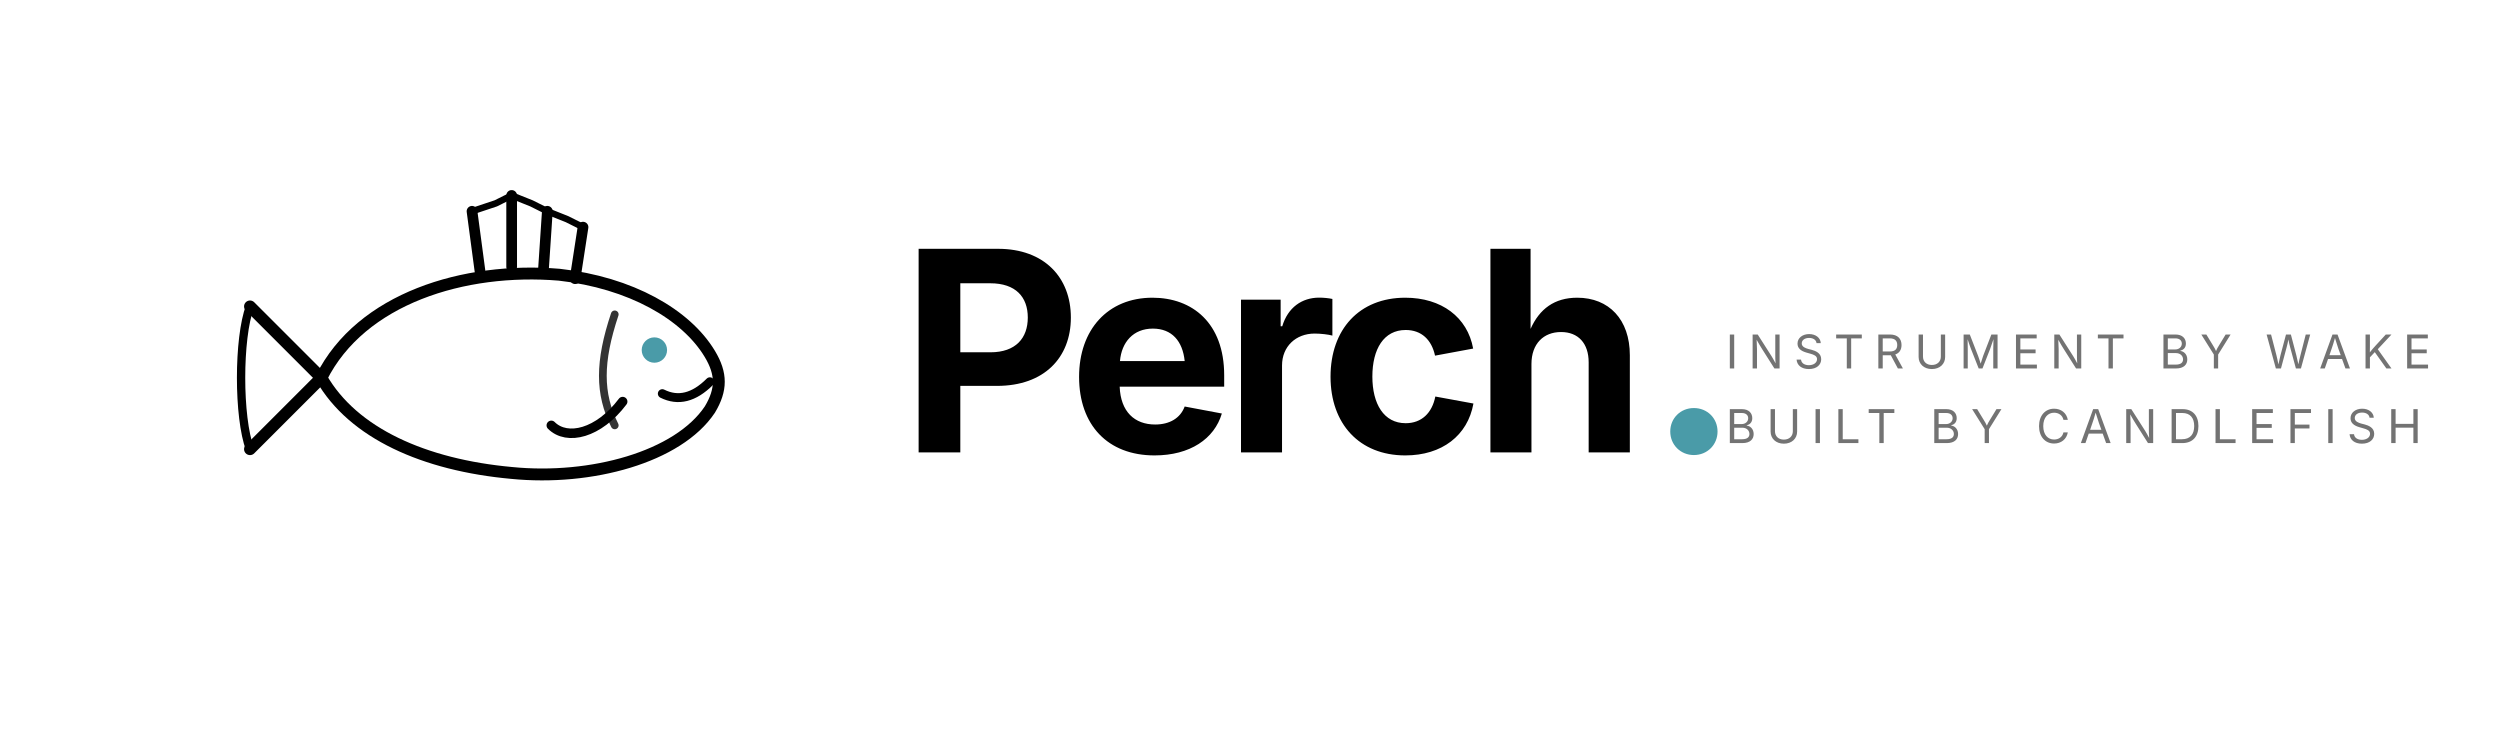
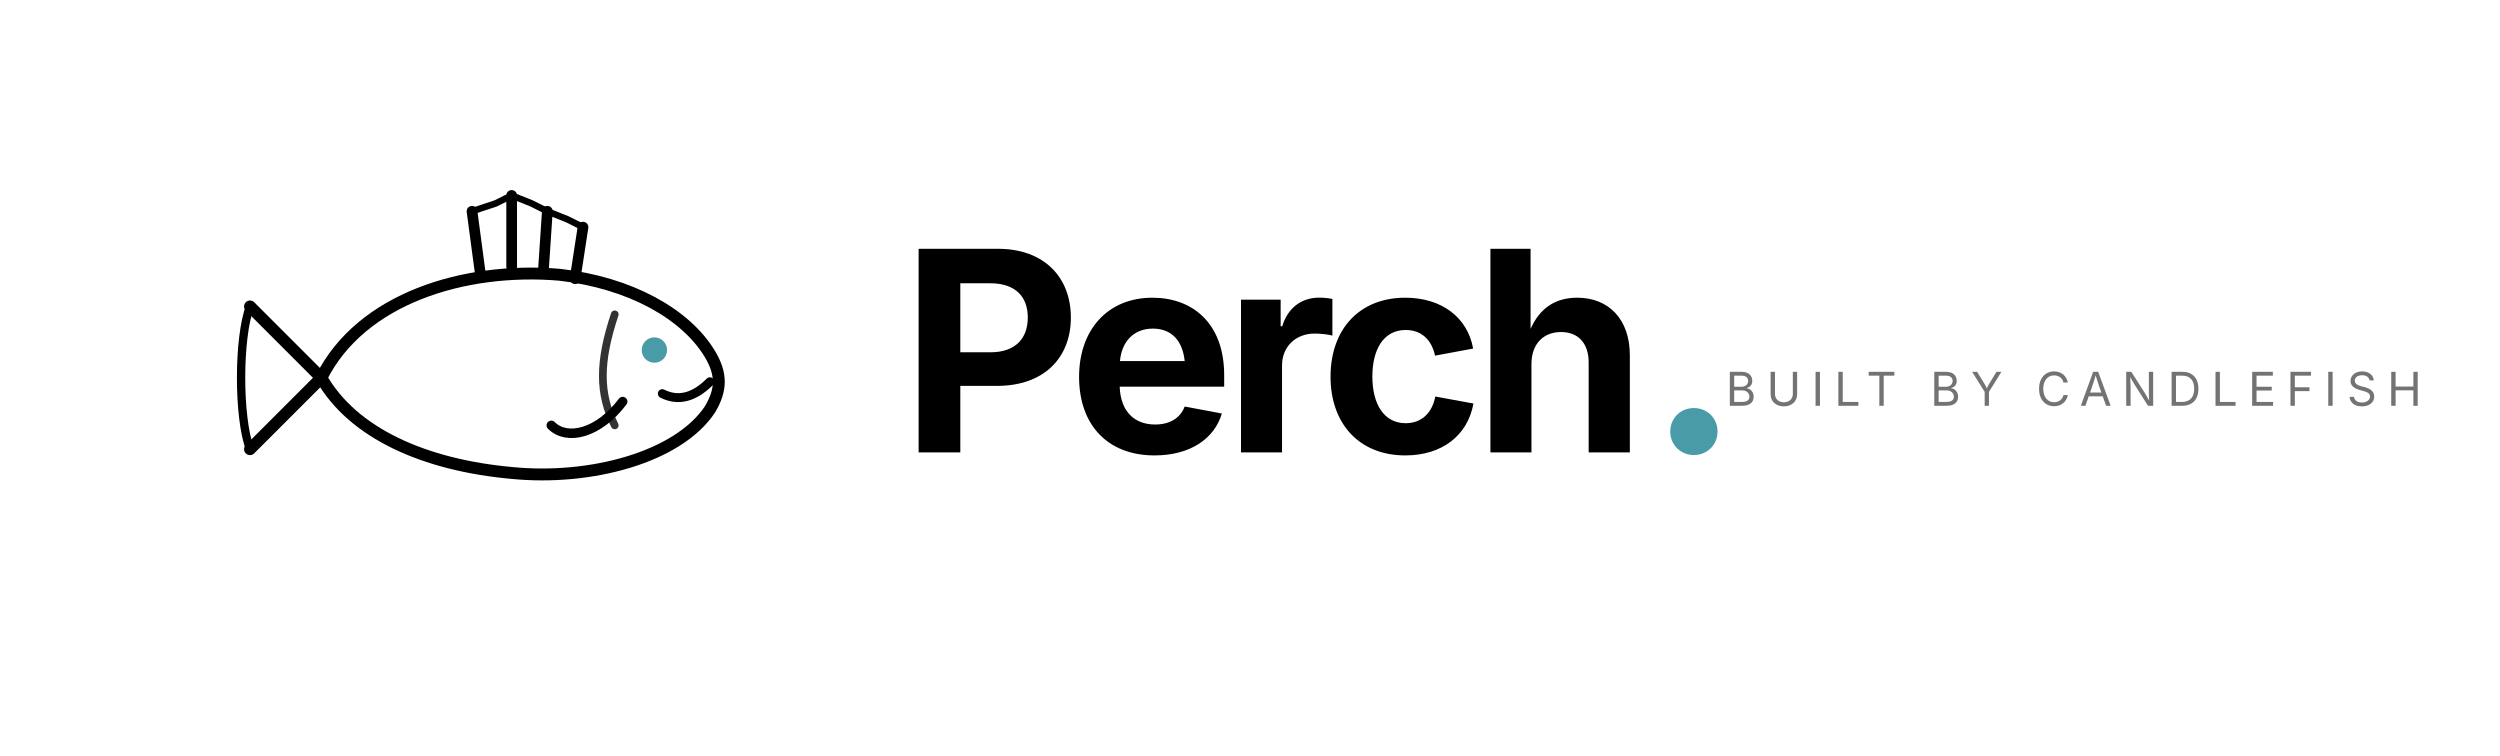
<svg xmlns="http://www.w3.org/2000/svg" width="536" height="162" viewBox="0 0 536 162" fill="none">
  <g transform="translate(40 30)">
    <path d="M28.9 51C37.4 34 59.5 27.2 79.9 28.9C95.2 30.6 107.1 37.4 112.2 45.9C114.75 50.15 114.75 53.55 112.2 57.8C105.4 68 86.7 73.1 69.7 71.4C51 69.7 35.7 62.9 28.9 51Z" stroke="#000000" stroke-width="2.55" stroke-linecap="round" stroke-linejoin="round" />
    <circle cx="100.3" cy="45.05" r="2.72" fill="#4A9BA8" />
    <path d="M112.2 51.85C108.8 55.25 105.4 56.1 102 54.4" stroke="#000000" stroke-width="1.913" stroke-linecap="round" />
    <path d="M62.9 28.05L61.2 15.3" stroke="#000000" stroke-width="2.295" stroke-linecap="round" />
    <path d="M69.7 27.2V11.9" stroke="#000000" stroke-width="2.295" stroke-linecap="round" />
    <path d="M76.5 28.05L77.35 15.3" stroke="#000000" stroke-width="2.295" stroke-linecap="round" />
    <path d="M83.3 29.75L85 18.7" stroke="#000000" stroke-width="2.295" stroke-linecap="round" />
    <path d="M61.2 15.3L66.3 13.6L69.7 11.9L73.95 13.6L77.35 15.3L81.6 17L85 18.7" stroke="#000000" stroke-width="1.403" stroke-linecap="round" stroke-linejoin="round" />
    <path d="M28.9 51C25.5 47.6 18.7 40.8 13.6 35.7" stroke="#000000" stroke-width="2.55" stroke-linecap="round" />
    <path d="M28.9 51C25.5 54.4 18.7 61.2 13.6 66.3" stroke="#000000" stroke-width="2.55" stroke-linecap="round" />
    <path d="M13.6 35.7C11.05 42.5 11.05 59.5 13.6 66.3" stroke="#000000" stroke-width="1.785" stroke-linecap="round" />
    <path d="M91.8 37.4C88.4 47.6 88.4 54.4 91.8 61.2" stroke="#000000" stroke-width="1.657" stroke-linecap="round" opacity="0.8" />
    <path d="M93.5 56.1C88.4 62.9 81.6 64.6 78.2 61.2" stroke="#000000" stroke-width="2.04" stroke-linecap="round" />
  </g>
  <text x="193" y="97" fill="#000000" font-family="Inter, Arial, sans-serif" font-size="60" font-weight="700" letter-spacing="-0.04em">
    Perch<tspan fill="#4A9BA8">.</tspan>
  </text>
  <text fill="#737373" font-family="Inter, Arial, sans-serif" font-size="10" letter-spacing="0.22em">
-     <tspan x="370" y="79">INSTRUMENT BY WAKE</tspan>
-     <tspan x="370" y="95">BUILT BY CANDLEFISH</tspan>
+     <tspan x="370" y="87">BUILT BY CANDLEFISH</tspan>
  </text>
</svg>
